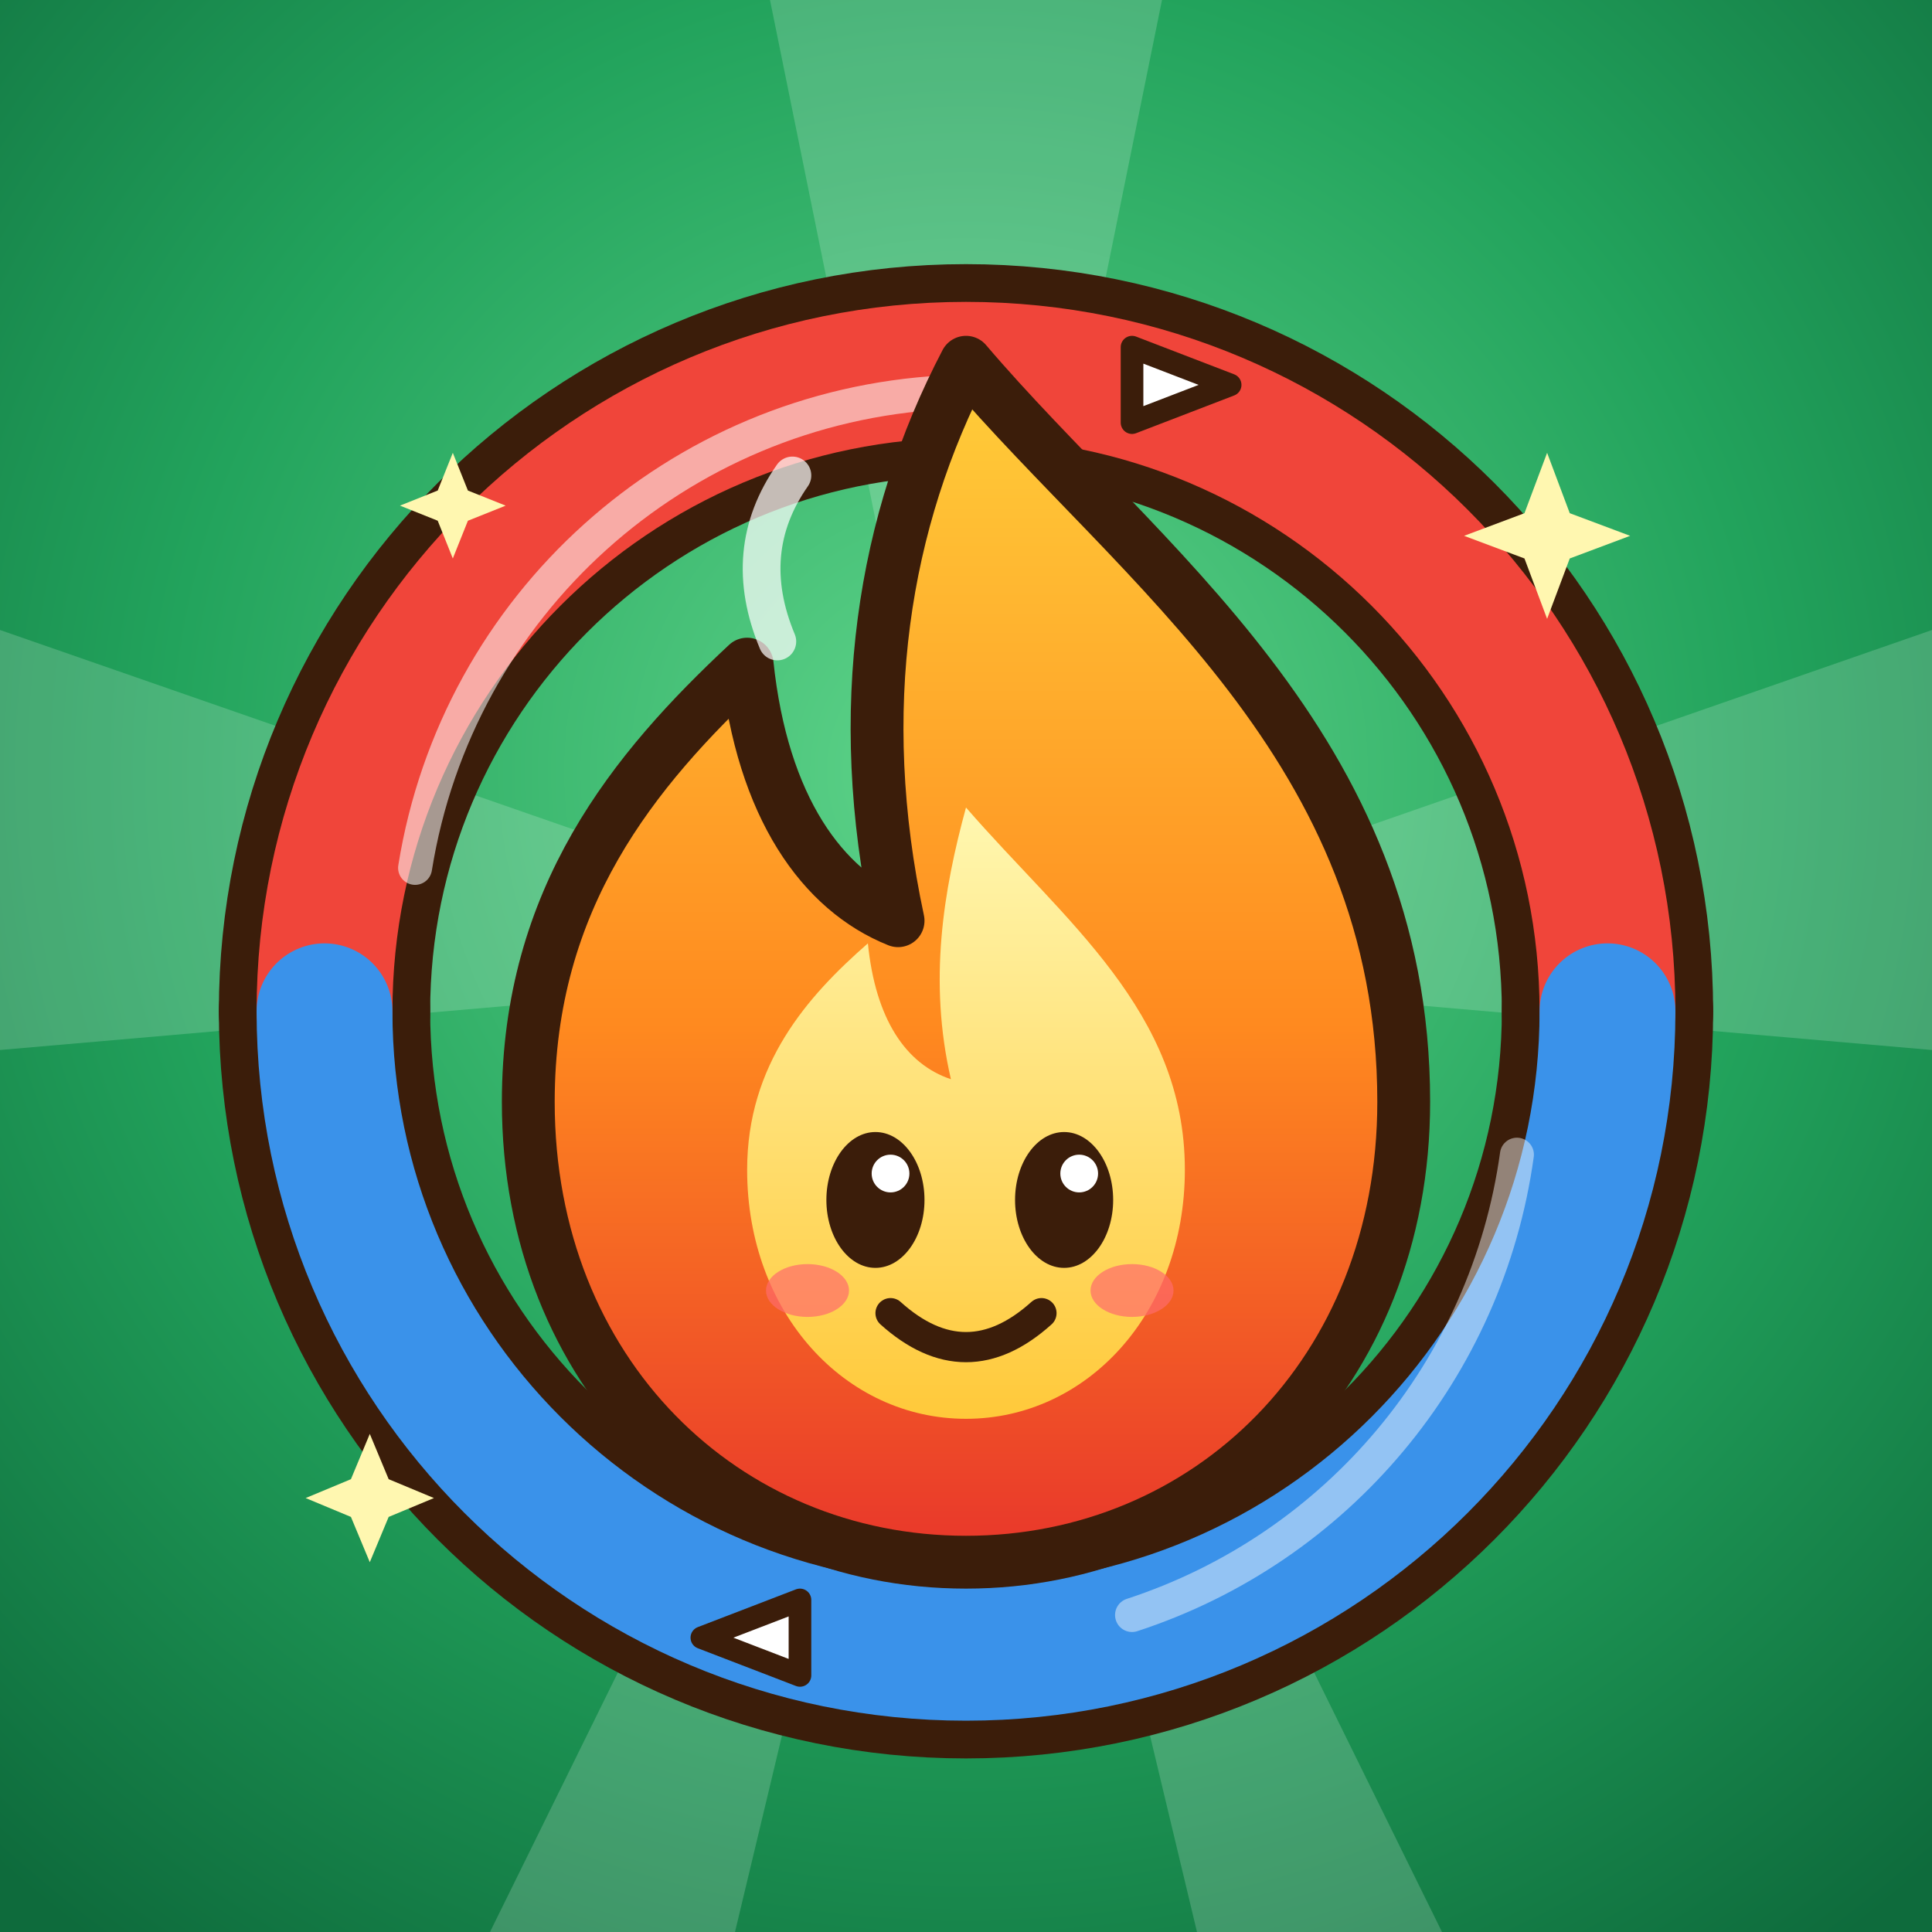
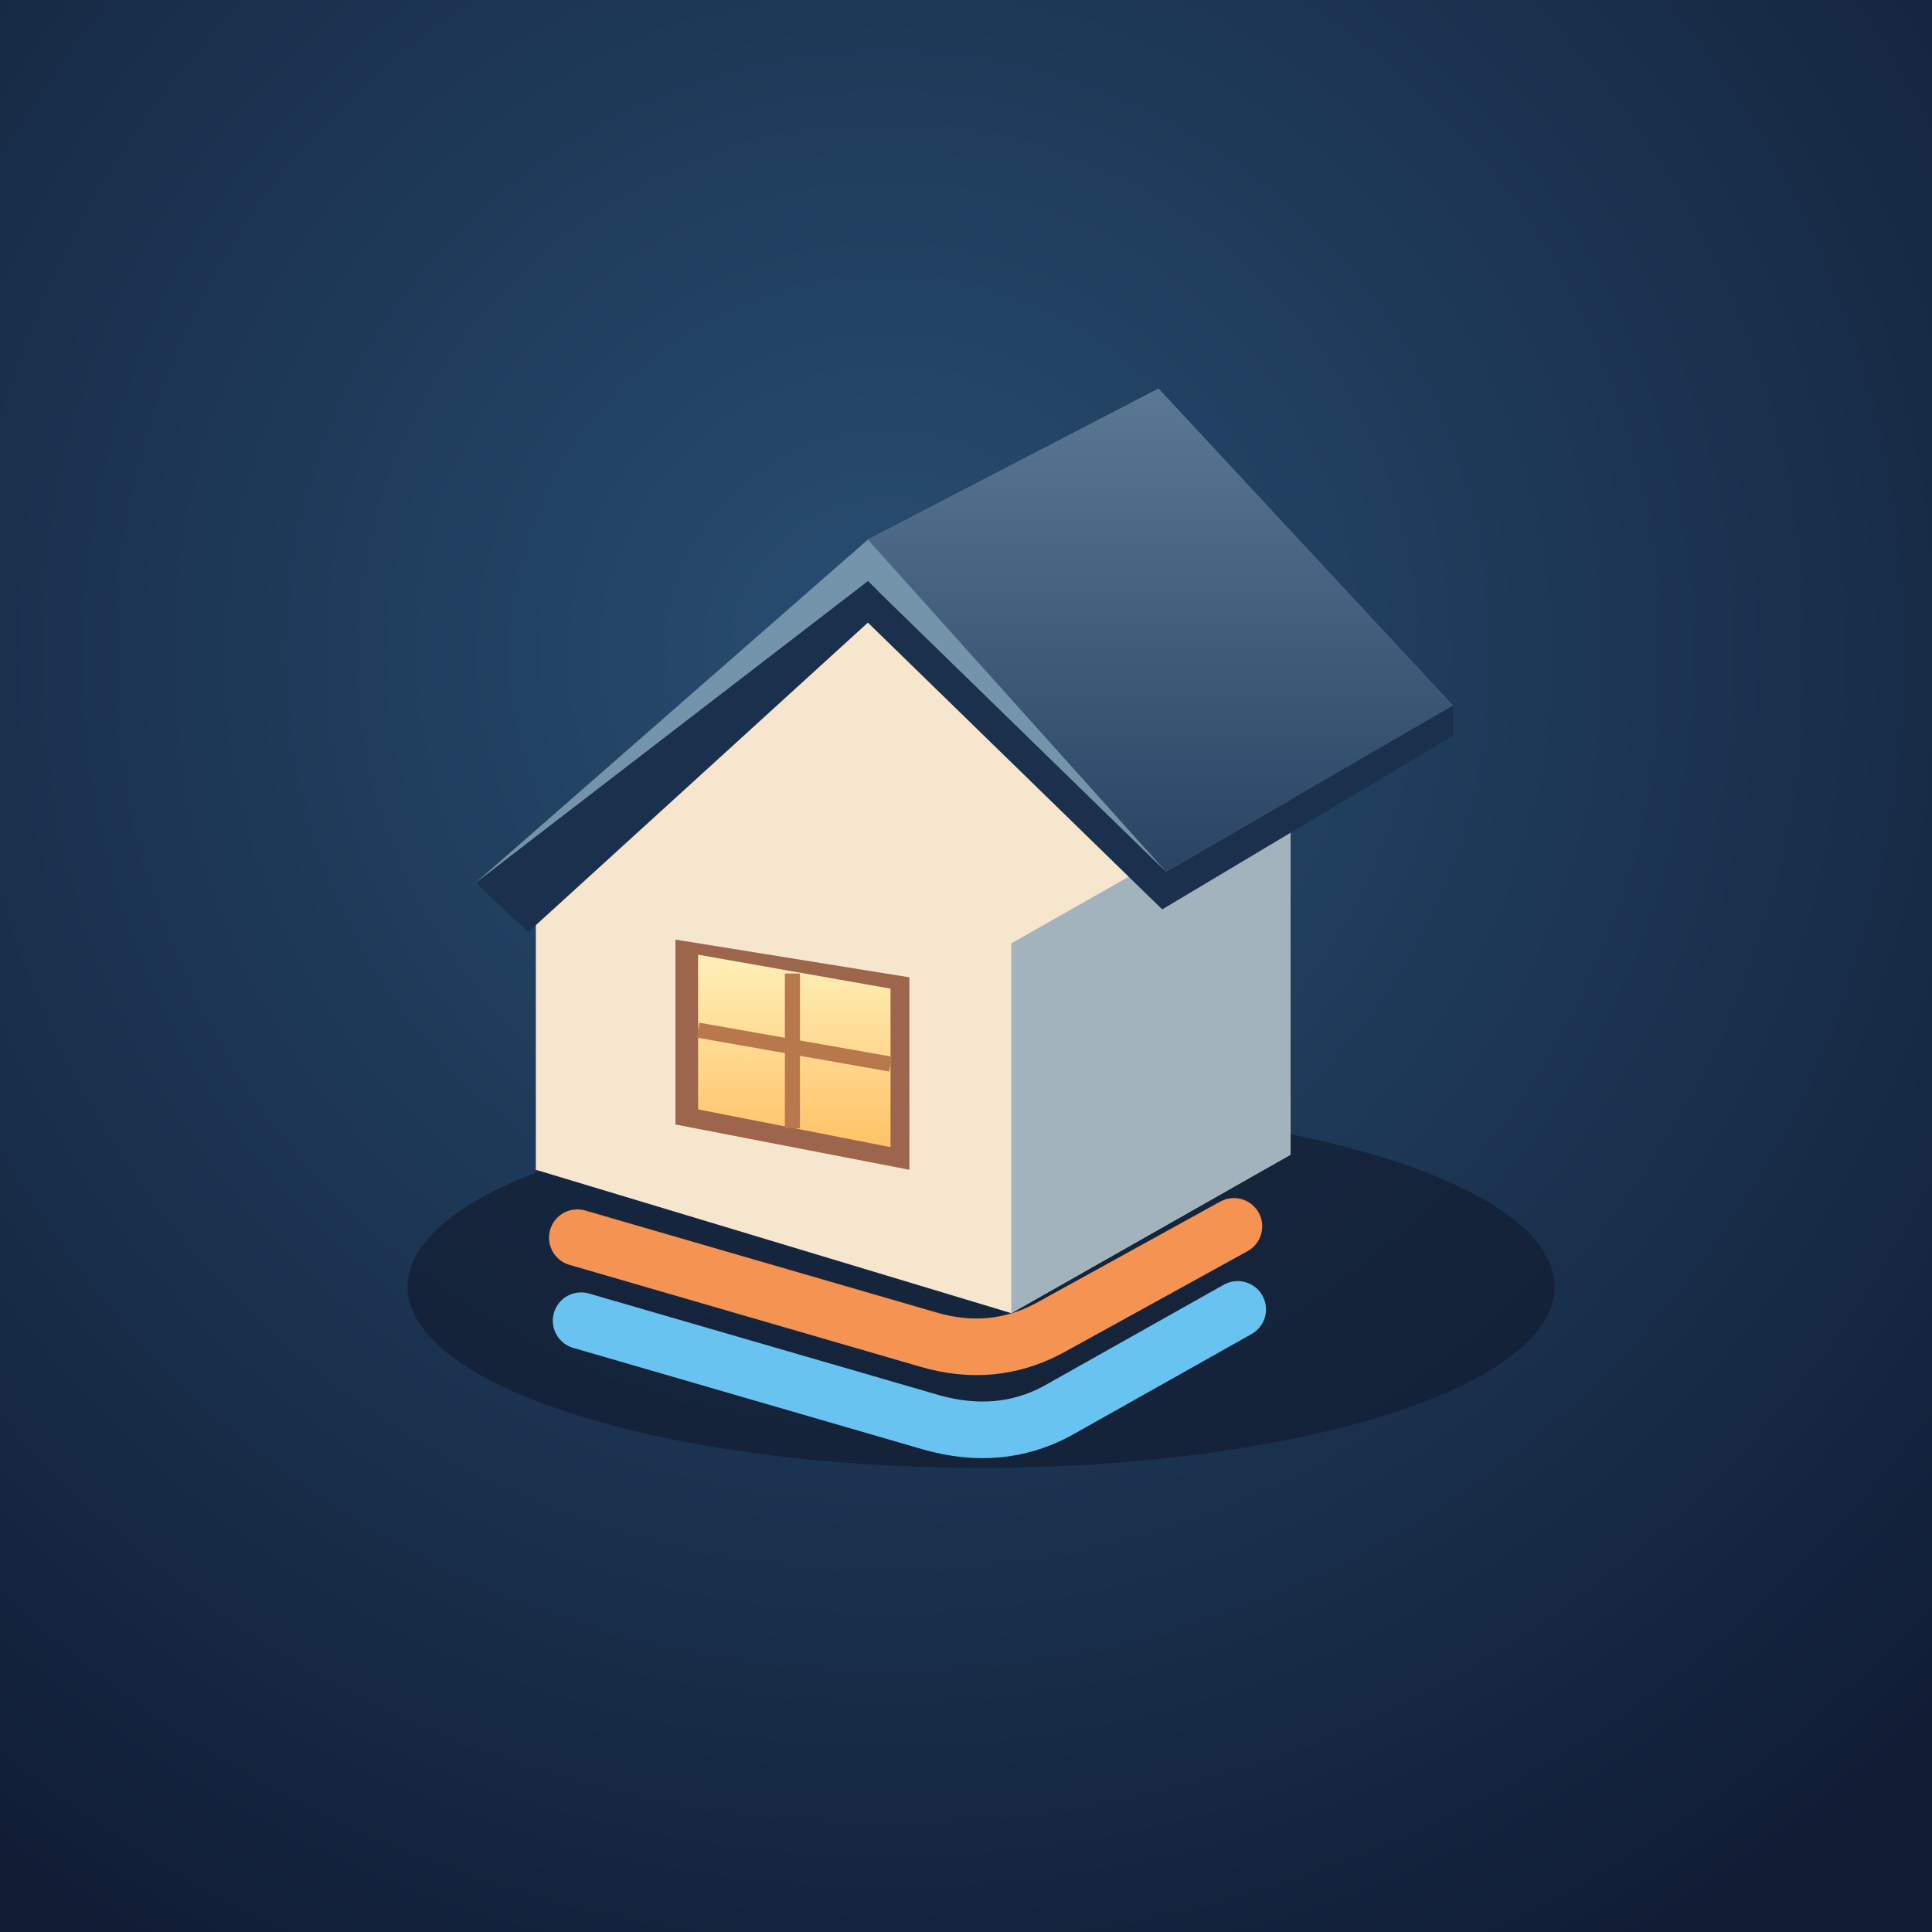
<svg xmlns="http://www.w3.org/2000/svg" viewBox="0 0 512 512">
  <defs>
-     <radialGradient id="hn-bg" cx="50%" cy="40%" r="75%">
-       <stop offset="0" stop-color="#5fd48a" />
-       <stop offset=".55" stop-color="#22a35c" />
-       <stop offset="1" stop-color="#0e6b3c" />
+     <radialGradient id="nacht" cx="46%" cy="34%" r="78%">
+       <stop stop-color="#284e72" />
+       <stop offset="1" stop-color="#101c34" />
    </radialGradient>
-     <linearGradient id="hn-fl" x1="0" y1="0" x2="0" y2="1">
-       <stop offset="0" stop-color="#ffcf3a" />
-       <stop offset=".55" stop-color="#ff8a1f" />
-       <stop offset="1" stop-color="#e8352b" />
+     <linearGradient id="dach" x2="0" y2="100%">
+       <stop stop-color="#5a7794" />
+       <stop offset="1" stop-color="#294464" />
    </linearGradient>
-     <linearGradient id="hn-fi" x1="0" y1="0" x2="0" y2="1">
-       <stop offset="0" stop-color="#fff7b0" />
-       <stop offset="1" stop-color="#ffc93a" />
+     <linearGradient id="licht" x2="0" y2="100%">
+       <stop stop-color="#fff0b9" />
+       <stop offset="1" stop-color="#ffc266" />
    </linearGradient>
  </defs>
-   <rect width="512" height="512" fill="url(#hn-bg)" />
-   <g opacity=".18" fill="#fff">
-     <path d="M256 256 200 -20h112z" />
-     <path d="M256 256 532 160v120z" />
-     <path d="M256 256 -20 160v120z" />
-     <path d="M256 256 120 532h70z" />
-     <path d="M256 256 392 532h-70z" />
-   </g>
-   <g fill="none" stroke-linecap="round">
-     <path d="M86 268A170 170 0 0 1 426 268" stroke="#3b1d0a" stroke-width="56" />
-     <path d="M426 268A170 170 0 0 1 86 268" stroke="#3b1d0a" stroke-width="56" />
-     <path d="M86 268A170 170 0 0 1 426 268" stroke="#f0453a" stroke-width="36" />
-     <path d="M426 268A170 170 0 0 1 86 268" stroke="#3a92ea" stroke-width="36" />
-     <path d="M110 230A150 150 0 0 1 250 104" stroke="#fff" stroke-opacity=".55" stroke-width="9" />
-     <path d="M402 306A150 150 0 0 1 300 428" stroke="#fff" stroke-opacity=".45" stroke-width="9" />
-   </g>
-   <g fill="#fff" stroke="#3b1d0a" stroke-width="6" stroke-linejoin="round">
-     <path d="M300 92l26 10-26 10z" />
-     <path d="M212 444l-26-10 26-10z" />
-   </g>
-   <path d="M256 96C302 150 372 198 372 292c0 72-52 122-116 122s-116-50-116-122c0-54 28-88 58-116 4 38 20 60 40 68-12-56-4-106 18-148z" fill="url(#hn-fl)" stroke="#3b1d0a" stroke-width="14" stroke-linejoin="round" />
-   <path d="M256 214c26 30 58 54 58 96 0 38-26 66-58 66s-58-28-58-66c0-28 16-46 32-60 2 20 10 32 22 36-6-26-2-50 4-72z" fill="url(#hn-fi)" />
-   <ellipse cx="232" cy="318" rx="13" ry="18" fill="#3b1d0a" />
-   <ellipse cx="282" cy="318" rx="13" ry="18" fill="#3b1d0a" />
-   <circle cx="236" cy="311" r="5" fill="#fff" />
-   <circle cx="286" cy="311" r="5" fill="#fff" />
-   <path d="M236 348q20 18 40 0" fill="none" stroke="#3b1d0a" stroke-width="8" stroke-linecap="round" />
-   <ellipse cx="214" cy="342" rx="11" ry="7" fill="#ff6b6b" opacity=".7" />
-   <ellipse cx="300" cy="342" rx="11" ry="7" fill="#ff6b6b" opacity=".7" />
-   <path d="M206 170q-10-24 4-44" fill="none" stroke="#fff" stroke-opacity=".7" stroke-width="10" stroke-linecap="round" />
-   <g fill="#fff7b0">
-     <path d="M410 120l6 16 16 6-16 6-6 16-6-16-16-6 16-6z" />
-     <path d="M98 380l5 12 12 5-12 5-5 12-5-12-12-5 12-5z" />
-     <path d="M120 120l4 10 10 4-10 4-4 10-4-10-10-4 10-4z" />
-   </g>
+   <rect width="512" height="512" fill="url(#nacht)" />
+   <ellipse cx="260" cy="341" rx="152" ry="48" fill="#111d31" opacity=".7" />
+   <path d="M142 235l111-96 89 75v92l-74 42-126-38z" fill="#f6e6ce" />
+   <path d="M268 250l74-42v98l-74 42z" fill="#a3b3bd" />
+   <path d="M126 234l104-91 77-40 78 84-76 44-79-77-90 92z" fill="#7394ab" />
+   <path d="M230 143l77-40 78 84-76 44z" fill="url(#dach)" />
+   <path d="M140 247l90-82 78 76 77-46v-8l-76 44-79-77-104 80z" fill="#1a304d" />
+   <path d="M179 249l62 10v51l-62-12z" fill="#9d654b" />
+   <path d="M185 253l51 9v42l-51-10z" fill="url(#licht)" />
+   <path d="M210 258v41m-25-26 51 9" fill="none" stroke="#b8784c" stroke-width="4" />
+   <path d="M153 328l93 27q17 5 32-3l49-27" fill="none" stroke="#f59352" stroke-width="15" stroke-linecap="round" />
+   <path d="M154 350l93 27q18 5 33-3l48-27" fill="none" stroke="#69c3f1" stroke-width="15" stroke-linecap="round" />
</svg>
